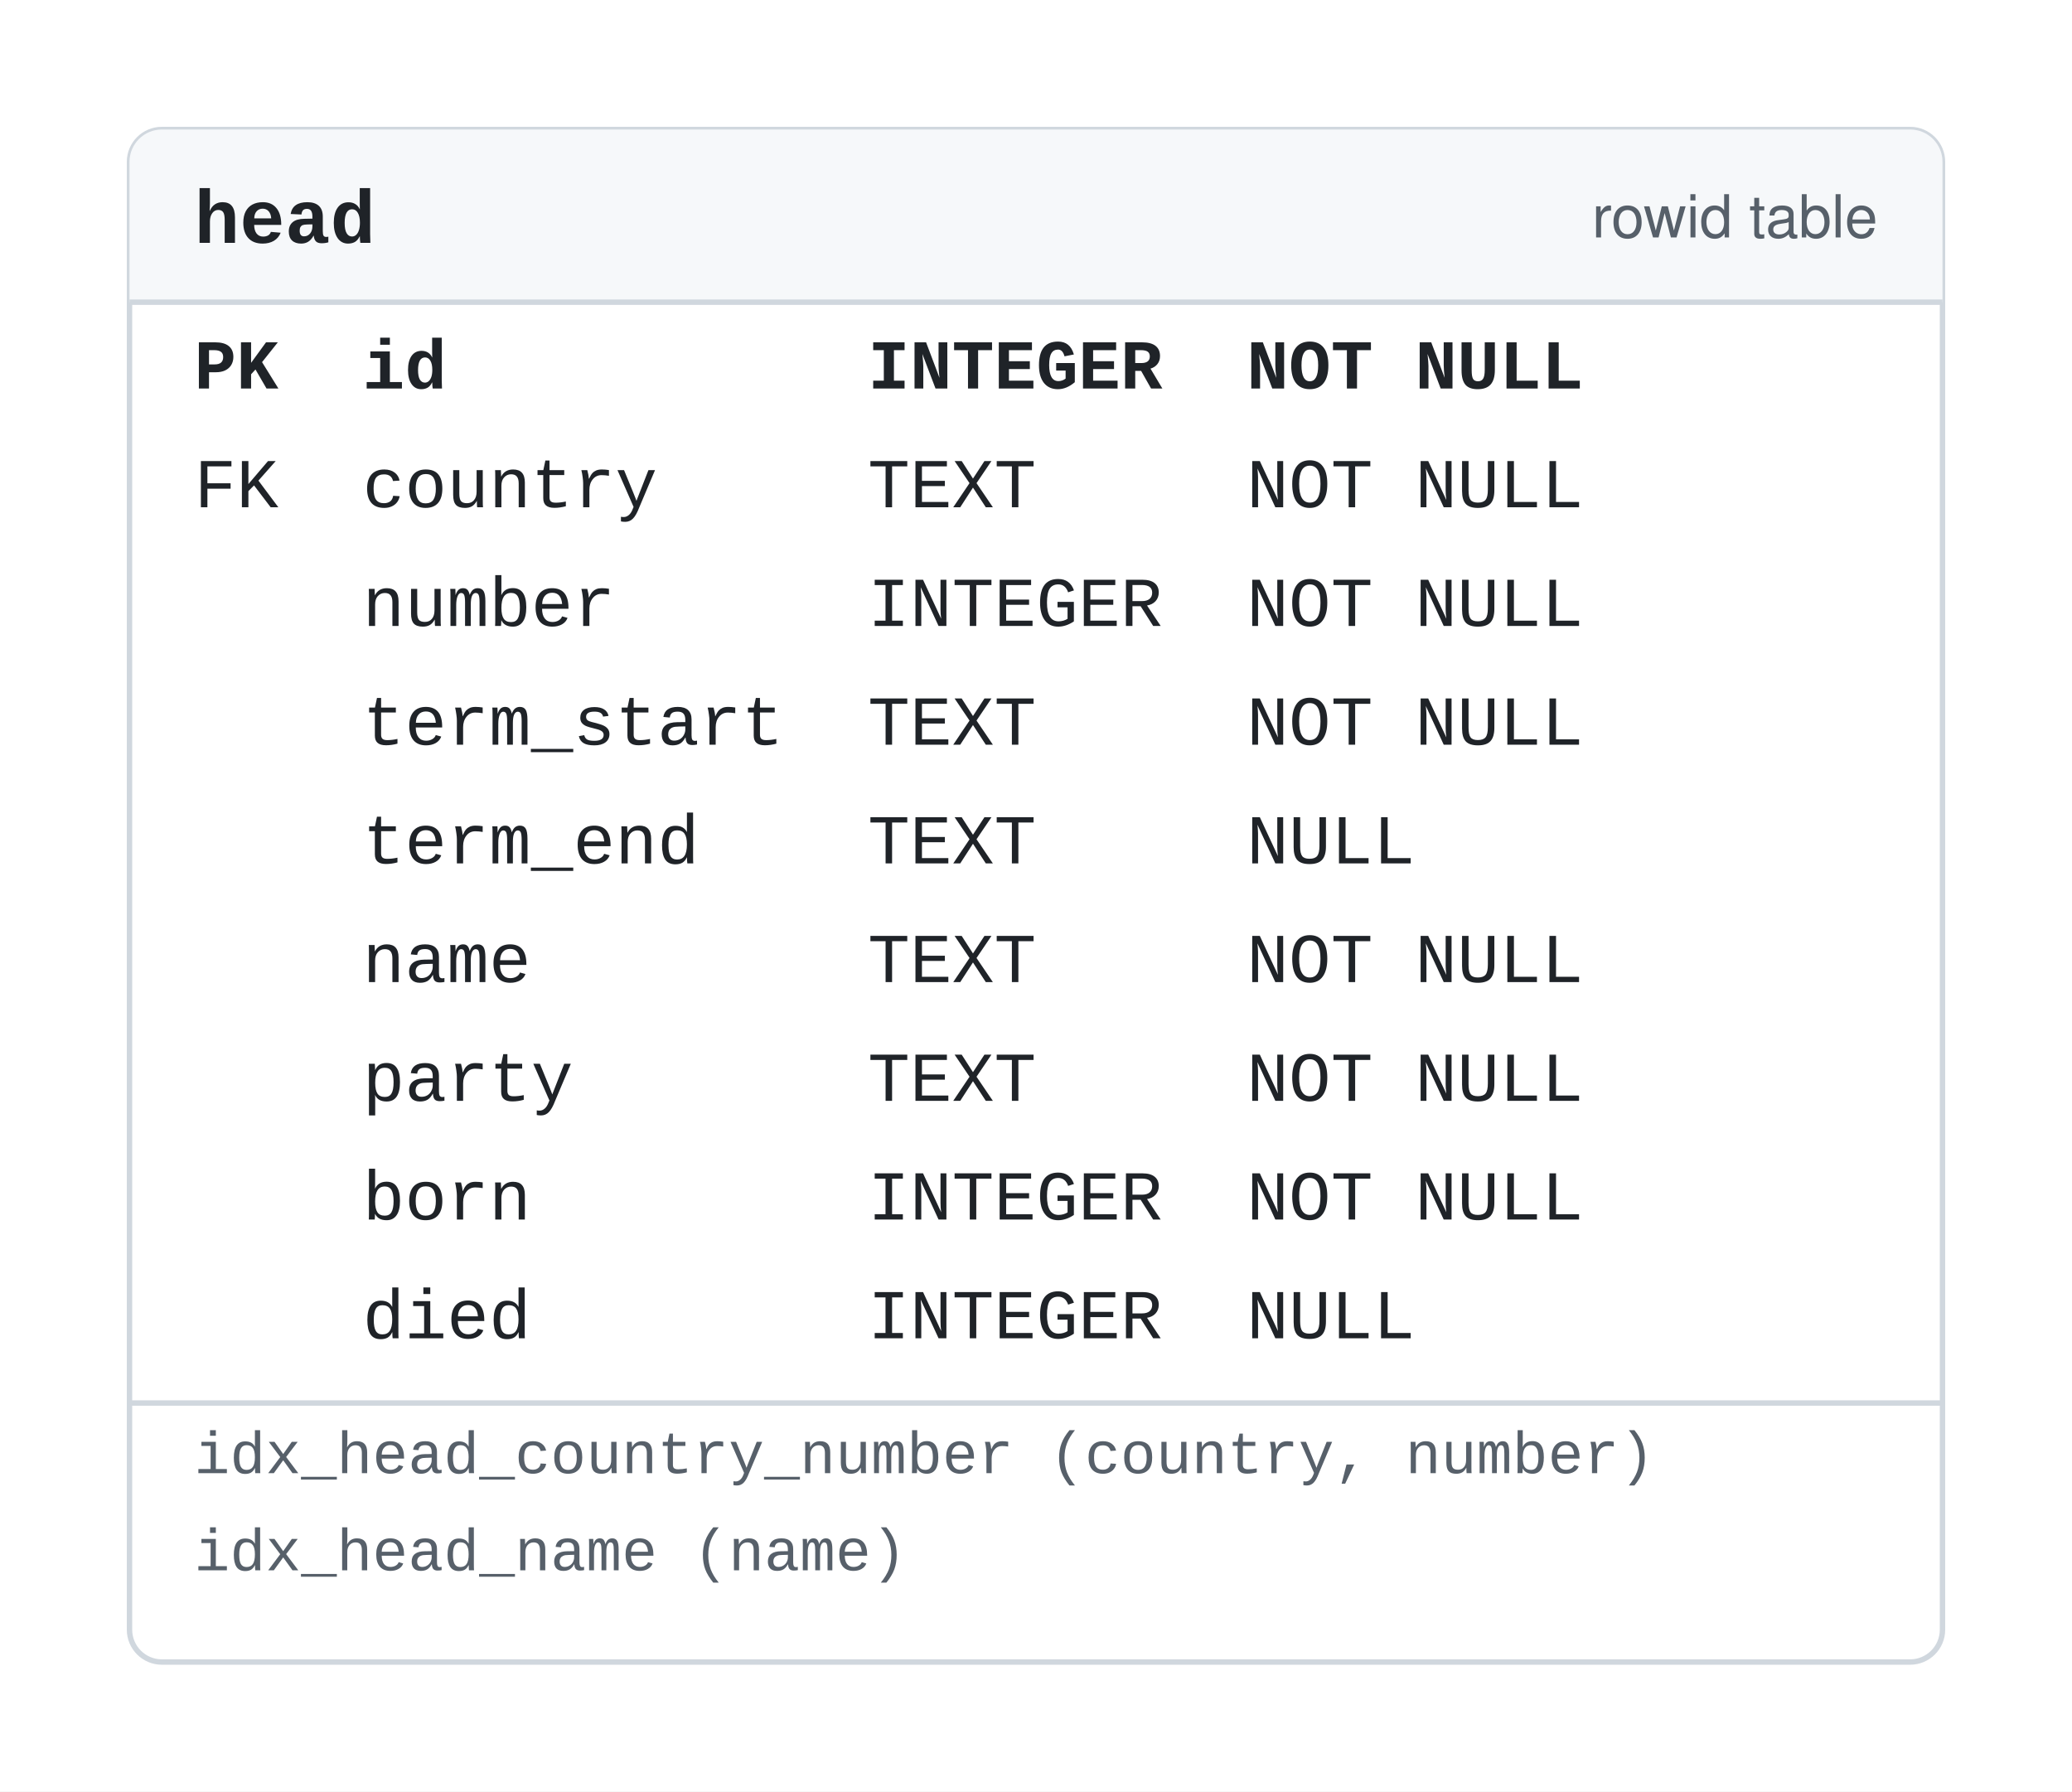
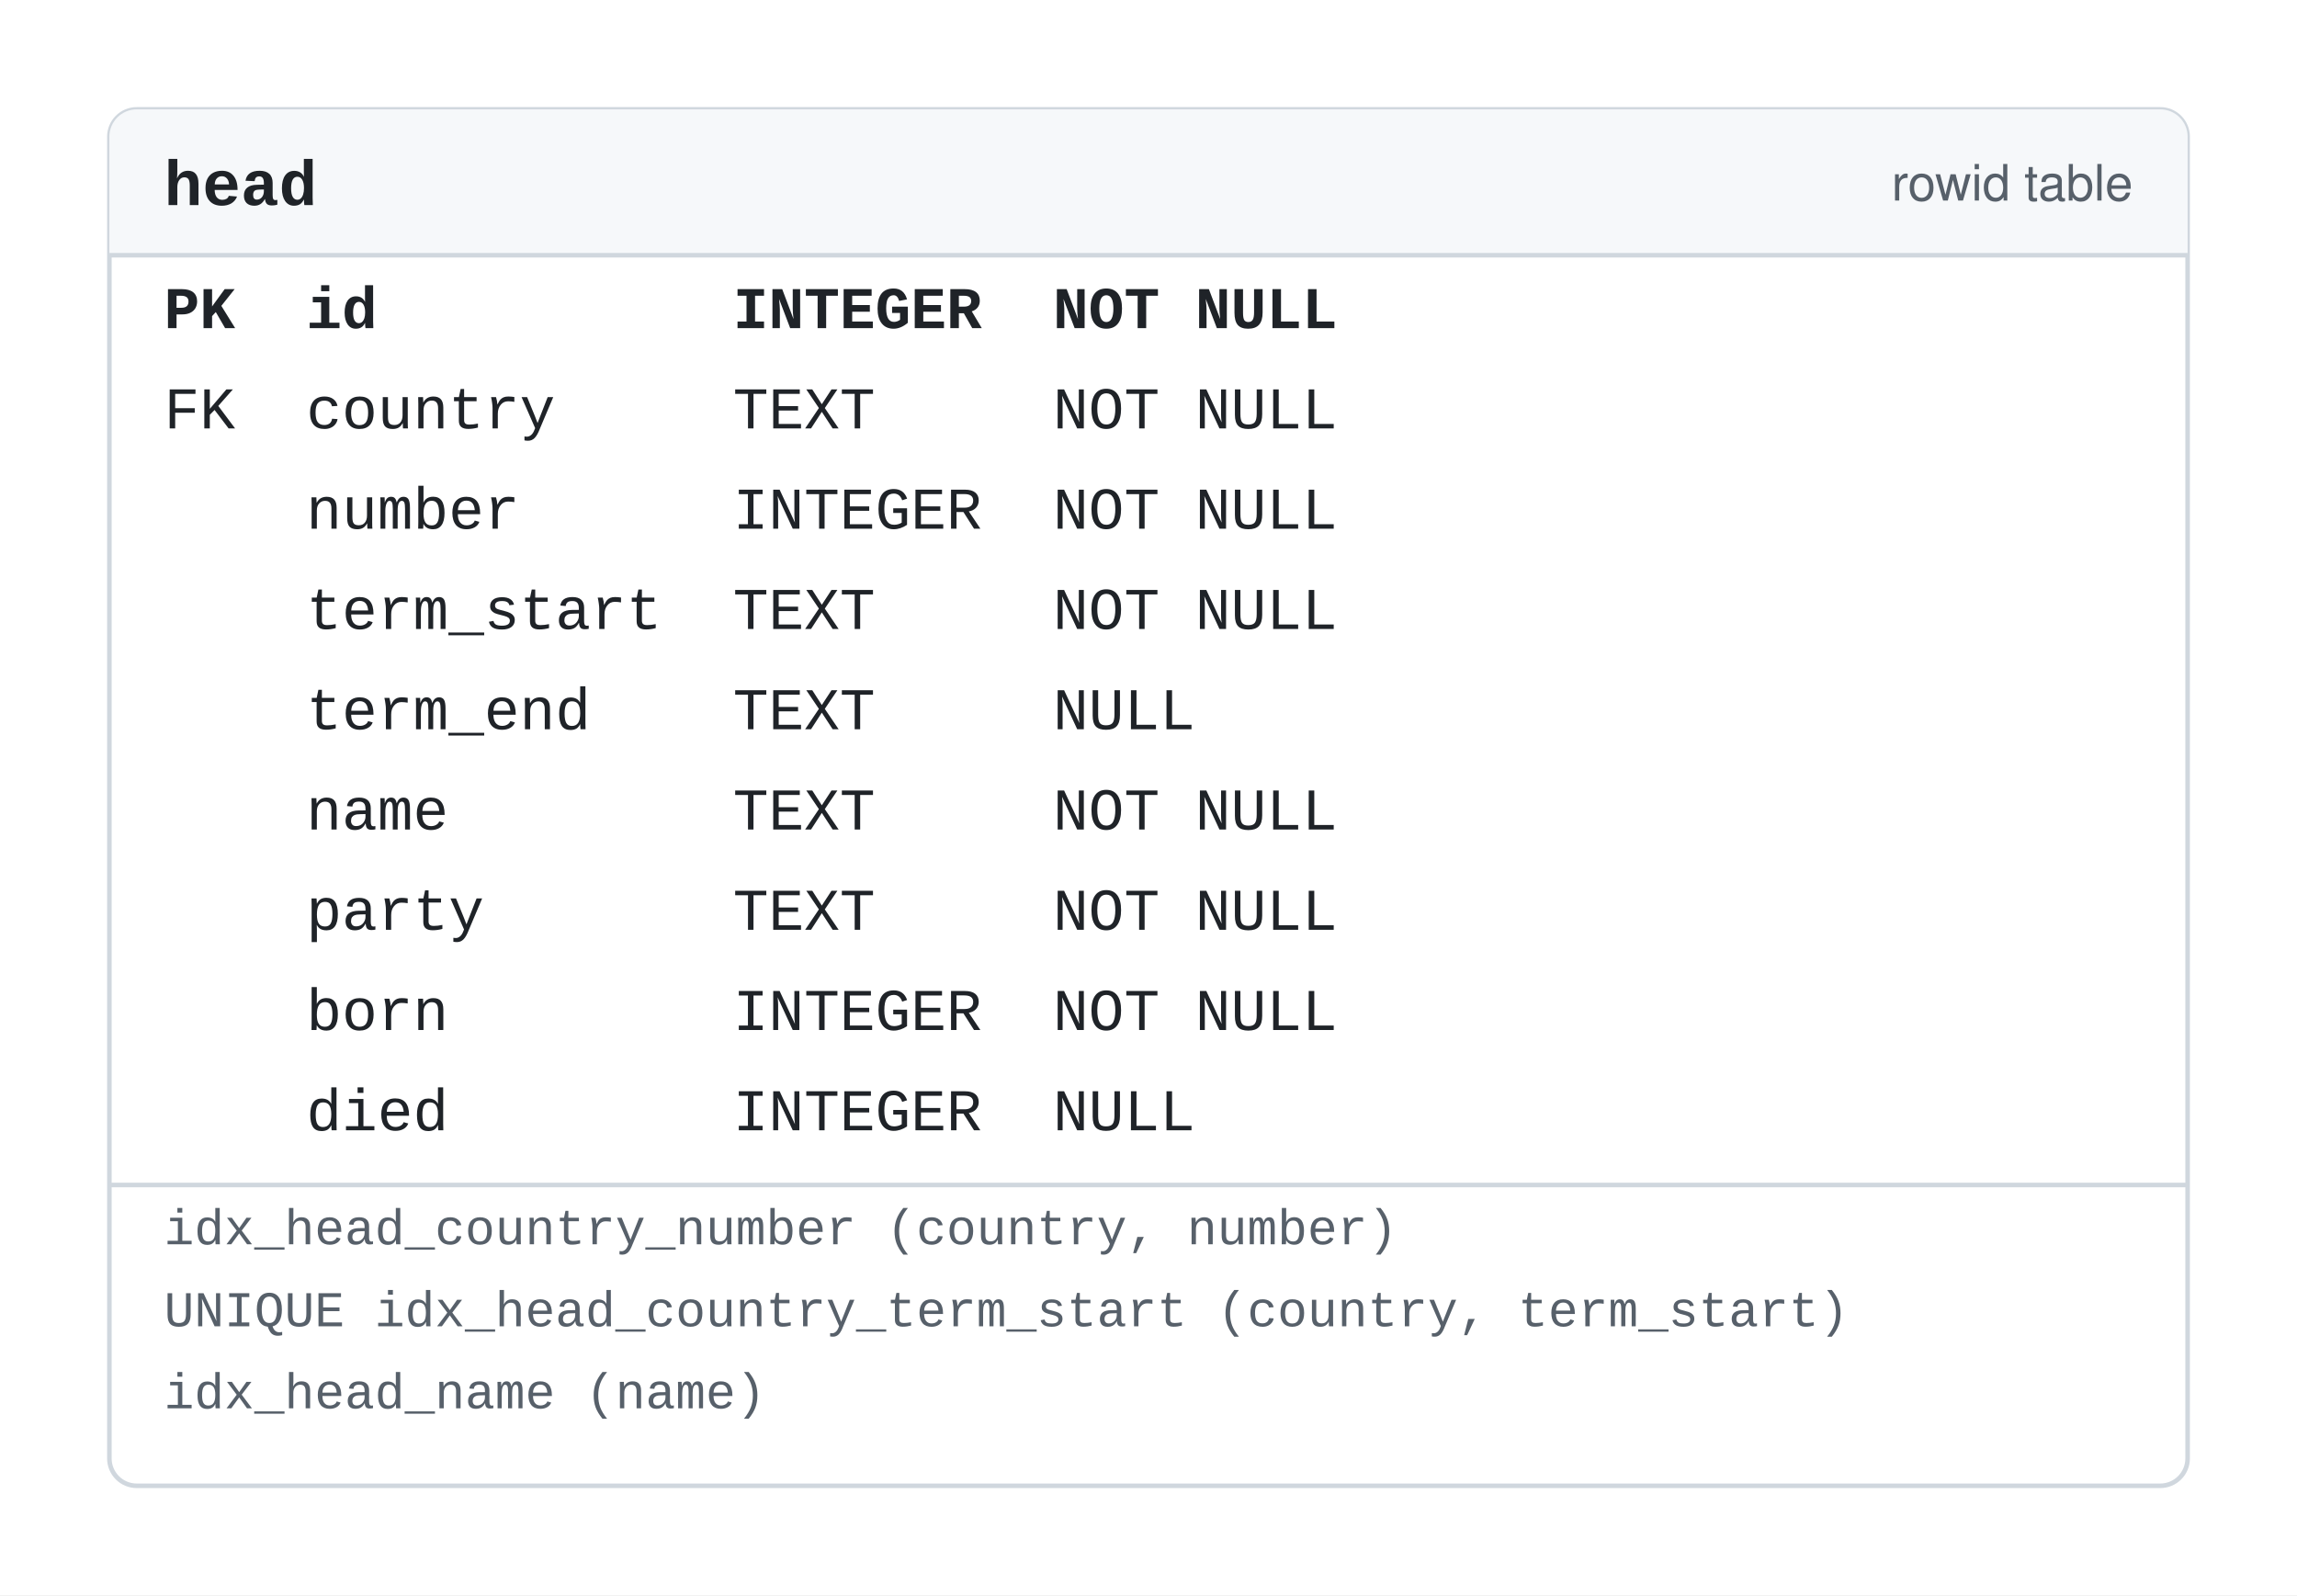
- <svg xmlns="http://www.w3.org/2000/svg" width="384" height="332" viewBox="0 0 384 332">
-   <rect width="384" height="332" fill="#ffffff" />
+ <svg xmlns="http://www.w3.org/2000/svg" width="504" height="350" viewBox="0 0 504 350">
+   <rect width="504" height="350" fill="#ffffff" />
  <g id="head">
-     <rect x="24" y="24" width="336" height="284" rx="6" fill="#ffffff" stroke="#d0d7de" />
-     <path d="M24 56h336v-26a6 6 0 0 0 -6 -6h-324a6 6 0 0 0 -6 6z" fill="#f6f8fa" />
-     <line x1="24" y1="56" x2="360" y2="56" stroke="#d0d7de" />
+     <rect x="24" y="24" width="456" height="302" rx="6" fill="#ffffff" stroke="#d0d7de" />
+     <path d="M24 56h456v-26a6 6 0 0 0 -6 -6h-444a6 6 0 0 0 -6 6z" fill="#f6f8fa" />
+     <line x1="24" y1="56" x2="480" y2="56" stroke="#d0d7de" />
    <text x="36" y="45" font-family="ui-monospace, SFMono-Regular, Menlo, Consolas, 'Liberation Mono', monospace" font-size="14" font-weight="600" fill="#1f2328">head</text>
-     <text x="348" y="44" font-family="-apple-system, BlinkMacSystemFont, 'Segoe UI', Helvetica, Arial, sans-serif" font-size="11" fill="#57606a" text-anchor="end">rowid table</text>
+     <text x="468" y="44" font-family="-apple-system, BlinkMacSystemFont, 'Segoe UI', Helvetica, Arial, sans-serif" font-size="11" fill="#57606a" text-anchor="end">rowid table</text>
    <text x="36" y="72" font-family="ui-monospace, SFMono-Regular, Menlo, Consolas, 'Liberation Mono', monospace" font-size="13" font-weight="600" fill="#1f2328" xml:space="preserve">PK  id          INTEGER  NOT NULL</text>
    <text x="36" y="94" font-family="ui-monospace, SFMono-Regular, Menlo, Consolas, 'Liberation Mono', monospace" font-size="13" fill="#1f2328" xml:space="preserve">FK  country     TEXT     NOT NULL</text>
    <text x="36" y="116" font-family="ui-monospace, SFMono-Regular, Menlo, Consolas, 'Liberation Mono', monospace" font-size="13" fill="#1f2328" xml:space="preserve">    number      INTEGER  NOT NULL</text>
    <text x="36" y="138" font-family="ui-monospace, SFMono-Regular, Menlo, Consolas, 'Liberation Mono', monospace" font-size="13" fill="#1f2328" xml:space="preserve">    term_start  TEXT     NOT NULL</text>
    <text x="36" y="160" font-family="ui-monospace, SFMono-Regular, Menlo, Consolas, 'Liberation Mono', monospace" font-size="13" fill="#1f2328" xml:space="preserve">    term_end    TEXT     NULL</text>
    <text x="36" y="182" font-family="ui-monospace, SFMono-Regular, Menlo, Consolas, 'Liberation Mono', monospace" font-size="13" fill="#1f2328" xml:space="preserve">    name        TEXT     NOT NULL</text>
    <text x="36" y="204" font-family="ui-monospace, SFMono-Regular, Menlo, Consolas, 'Liberation Mono', monospace" font-size="13" fill="#1f2328" xml:space="preserve">    party       TEXT     NOT NULL</text>
    <text x="36" y="226" font-family="ui-monospace, SFMono-Regular, Menlo, Consolas, 'Liberation Mono', monospace" font-size="13" fill="#1f2328" xml:space="preserve">    born        INTEGER  NOT NULL</text>
    <text x="36" y="248" font-family="ui-monospace, SFMono-Regular, Menlo, Consolas, 'Liberation Mono', monospace" font-size="13" fill="#1f2328" xml:space="preserve">    died        INTEGER  NULL</text>
-     <line x1="24" y1="260" x2="360" y2="260" stroke="#d0d7de" />
+     <line x1="24" y1="260" x2="480" y2="260" stroke="#d0d7de" />
    <text x="36" y="273" font-family="ui-monospace, SFMono-Regular, Menlo, Consolas, 'Liberation Mono', monospace" font-size="11" fill="#57606a">idx_head_country_number (country, number)</text>
-     <text x="36" y="291" font-family="ui-monospace, SFMono-Regular, Menlo, Consolas, 'Liberation Mono', monospace" font-size="11" fill="#57606a">idx_head_name (name)</text>
+     <text x="36" y="291" font-family="ui-monospace, SFMono-Regular, Menlo, Consolas, 'Liberation Mono', monospace" font-size="11" fill="#57606a">UNIQUE idx_head_country_term_start (country, term_start)</text>
+     <text x="36" y="309" font-family="ui-monospace, SFMono-Regular, Menlo, Consolas, 'Liberation Mono', monospace" font-size="11" fill="#57606a">idx_head_name (name)</text>
  </g>
</svg>
